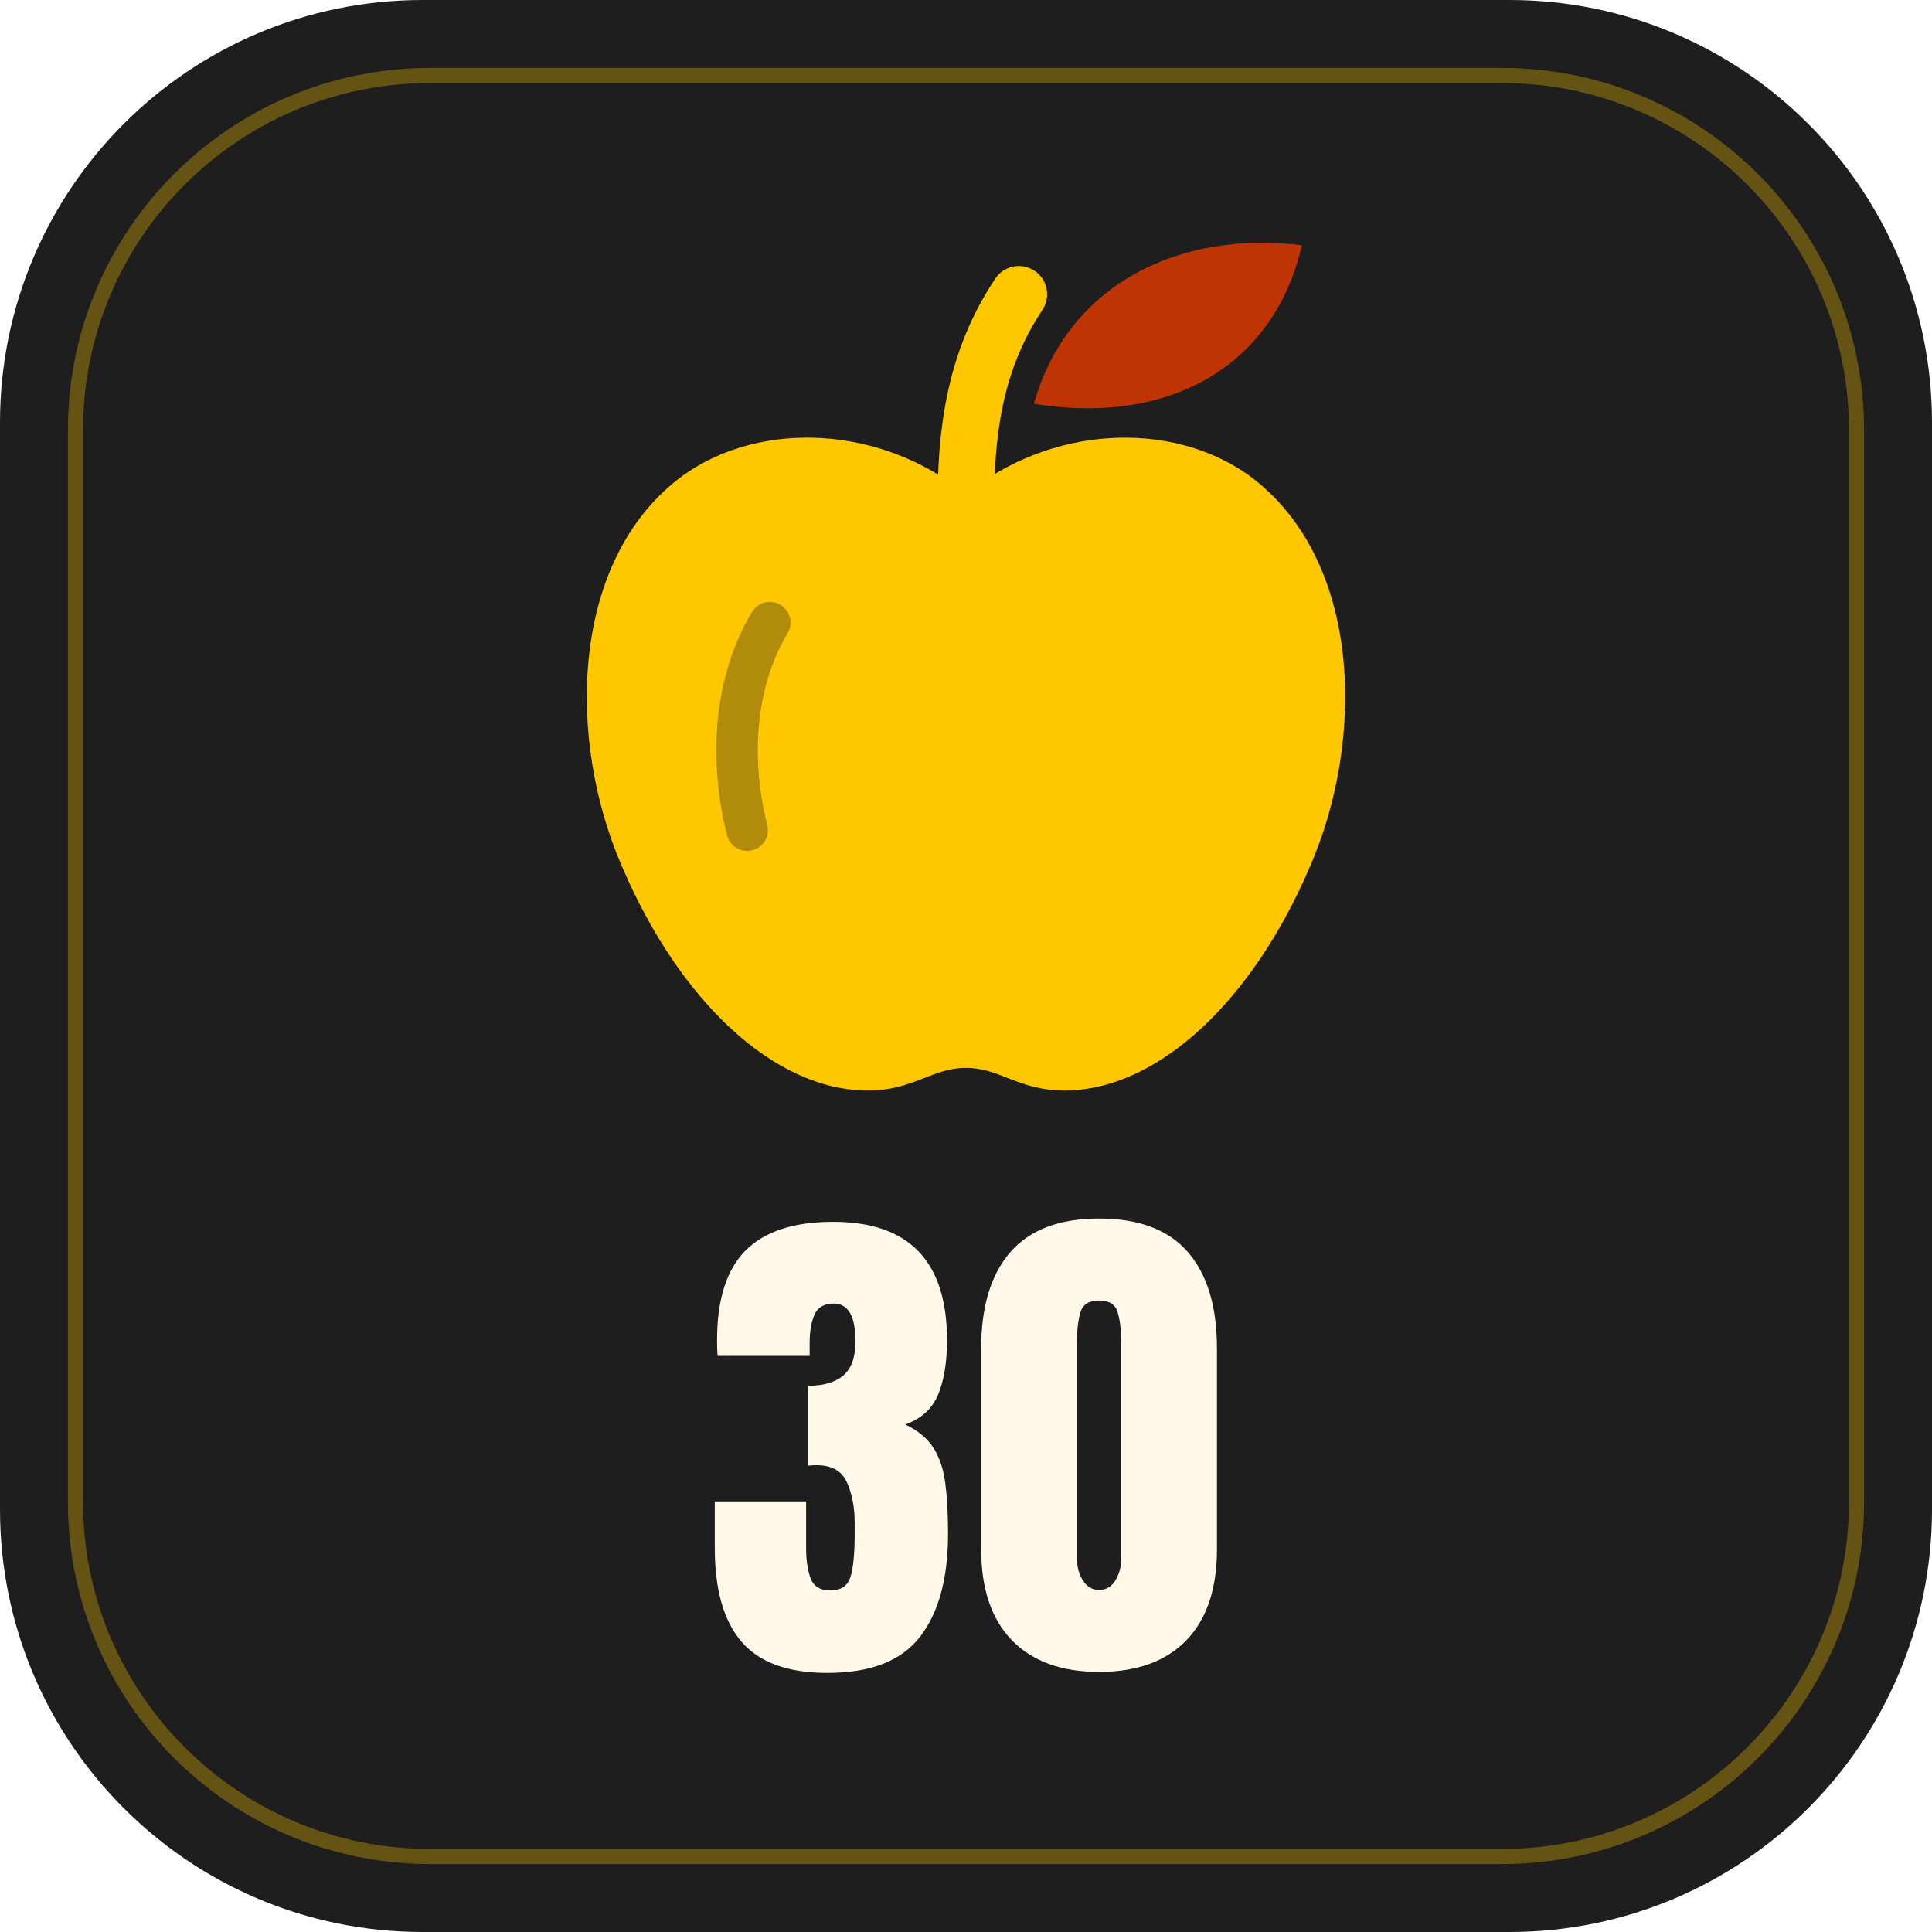
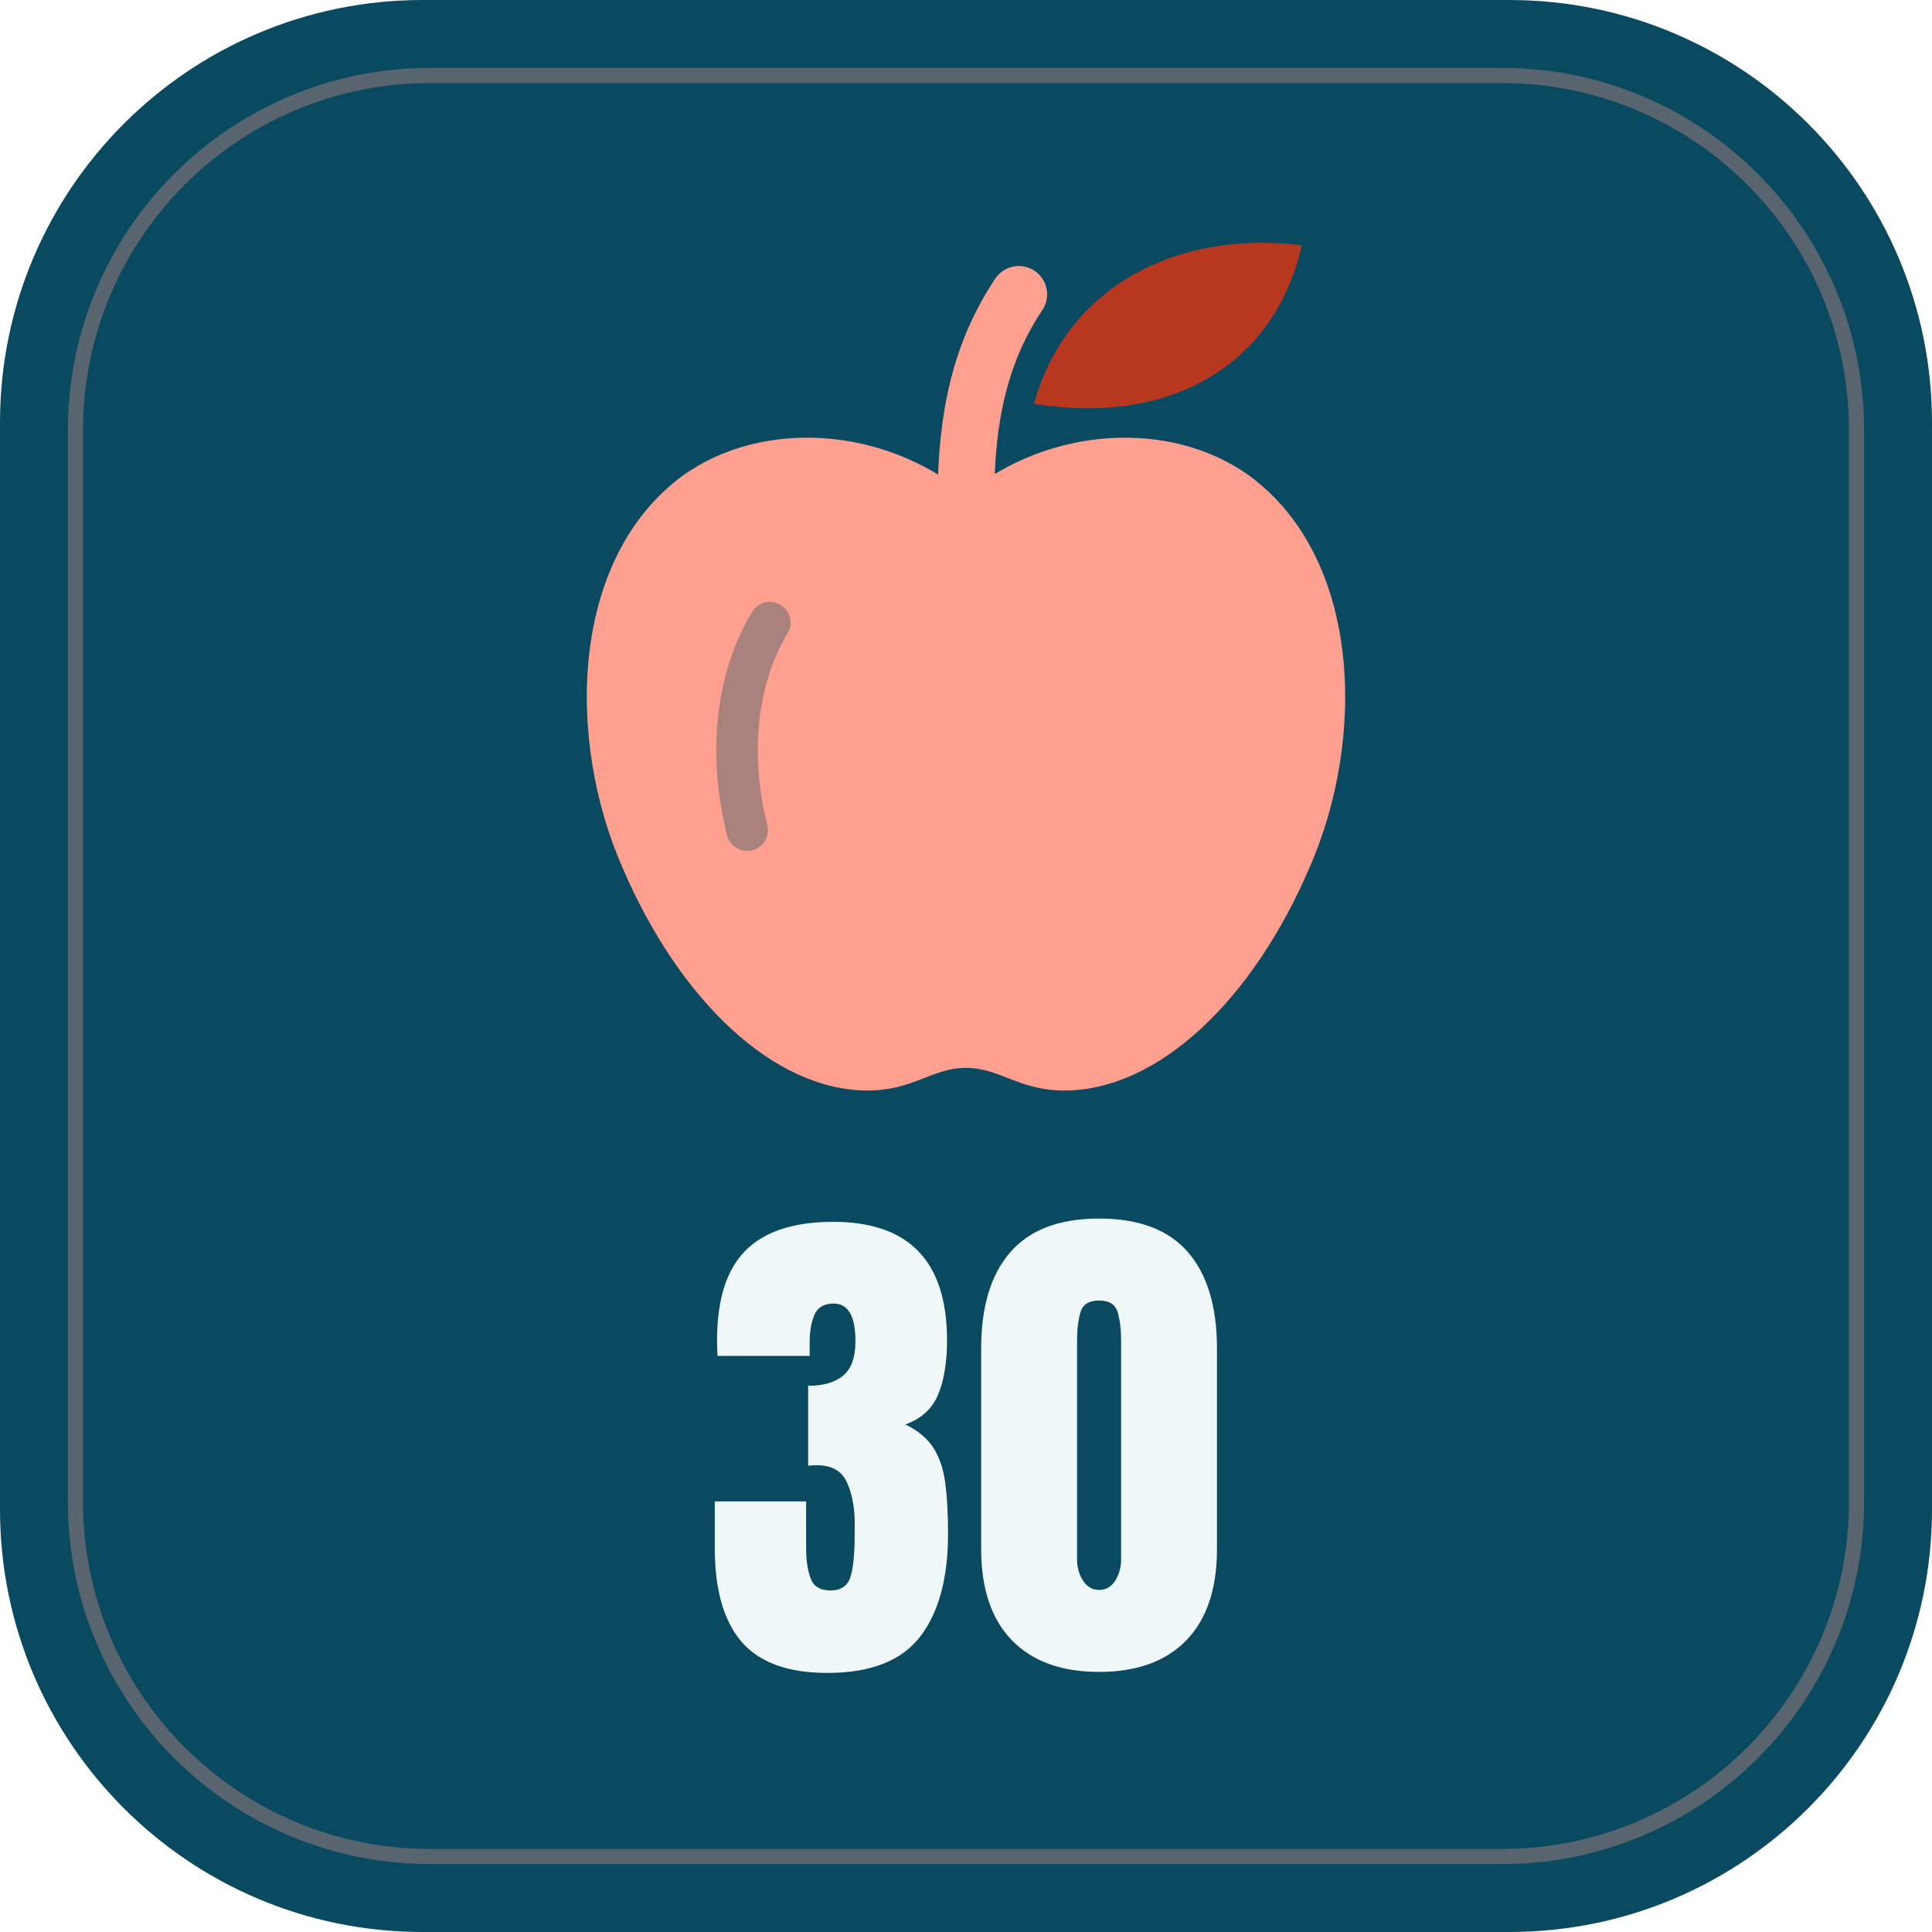
<svg xmlns="http://www.w3.org/2000/svg" viewBox="0 0 1024 1024" width="1024" height="1024">
-   <rect width="1024" height="1024" rx="224" fill="#1e1e1e" />
-   <rect x="40" y="40" width="944" height="944" rx="188" fill="none" stroke="#ffc700" stroke-opacity=".32" stroke-width="8" />
-   <path d="M512 262C468 226 404 222 362 252C302 296 300 392 330 460C360 530 410 578 460 578C484 578 494 566 512 566C530 566 540 578 564 578C614 578 664 530 694 460C724 392 722 296 662 252C620 222 556 226 512 262Z" fill="#ffc700" />
-   <path d="M512 264C512 220 520 186 540 156" stroke="#ffc700" stroke-width="30" stroke-linecap="round" fill="none" />
-   <path d="M548 214C566 150 626 122 690 130C676 192 622 226 548 214Z" fill="#bf3404" />
-   <path d="M408 330C390 360 386 400 396 440" stroke="#1e1e1e" stroke-opacity=".35" stroke-width="22" stroke-linecap="round" fill="none" />
-   <path fill="#fff7e8" d="M438.518 886.682Q407.275 886.682 393.061 870.189Q378.848 853.695 378.848 820.441V795.768H427.255V820.575Q427.255 829.961 429.601 836.465Q431.948 842.968 440.127 842.968Q448.441 842.968 450.72 835.928Q453.0 828.889 453.0 812.932V807.032Q453.0 794.83 448.91 785.711Q444.82 776.593 432.886 776.593Q431.411 776.593 430.272 776.66Q429.132 776.727 428.327 776.861V734.489Q440.53 734.489 446.966 729.058Q453.402 723.627 453.402 710.889Q453.402 690.909 441.87 690.909Q434.361 690.909 431.747 696.742Q429.132 702.575 429.132 711.559V718.666H380.323Q380.189 717.057 380.122 714.777Q380.055 712.498 380.055 710.352Q380.055 677.902 395.207 662.75Q410.359 647.598 441.602 647.598Q501.943 647.598 501.943 710.352Q501.943 727.784 497.25 739.115Q492.557 750.445 479.818 755.005Q489.875 759.832 494.702 767.341Q499.53 774.85 501.005 785.98Q502.48 797.109 502.48 812.932Q502.48 848.332 487.663 867.507Q472.845 886.682 438.518 886.682ZM582.532 886.145Q552.63 886.145 536.338 869.384Q520.045 852.623 520.045 821.111V714.643Q520.045 681.389 535.533 663.622Q551.02 645.855 582.532 645.855Q614.177 645.855 629.598 663.622Q645.018 681.389 645.018 714.643V821.111Q645.018 852.623 628.793 869.384Q612.568 886.145 582.532 886.145ZM582.532 842.7Q588.03 842.7 591.114 837.739Q594.198 832.777 594.198 826.609V710.084Q594.198 701.77 592.388 695.535Q590.577 689.3 582.532 689.3Q574.486 689.3 572.676 695.535Q570.866 701.77 570.866 710.084V826.609Q570.866 832.777 574.017 837.739Q577.168 842.7 582.532 842.7Z" />
+   <rect width="1024" height="1024" rx="224" fill="#0A4A60" />
+   <rect x="40" y="40" width="944" height="944" rx="188" fill="none" stroke="#FF9F8F" stroke-opacity=".32" stroke-width="8" />
+   <path d="M512 262C468 226 404 222 362 252C302 296 300 392 330 460C360 530 410 578 460 578C484 578 494 566 512 566C530 566 540 578 564 578C614 578 664 530 694 460C724 392 722 296 662 252C620 222 556 226 512 262Z" fill="#FF9F8F" />
+   <path d="M512 264C512 220 520 186 540 156" stroke="#FF9F8F" stroke-width="30" stroke-linecap="round" fill="none" />
+   <path d="M548 214C566 150 626 122 690 130C676 192 622 226 548 214Z" fill="#B8381F" />
+   <path d="M408 330C390 360 386 400 396 440" stroke="#0A4A60" stroke-opacity=".35" stroke-width="22" stroke-linecap="round" fill="none" />
+   <path fill="#F0F7F9" d="M438.518 886.682Q407.275 886.682 393.061 870.189Q378.848 853.695 378.848 820.441V795.768H427.255V820.575Q427.255 829.961 429.601 836.465Q431.948 842.968 440.127 842.968Q448.441 842.968 450.72 835.928Q453.0 828.889 453.0 812.932V807.032Q453.0 794.83 448.91 785.711Q444.82 776.593 432.886 776.593Q431.411 776.593 430.272 776.66Q429.132 776.727 428.327 776.861V734.489Q440.53 734.489 446.966 729.058Q453.402 723.627 453.402 710.889Q453.402 690.909 441.87 690.909Q434.361 690.909 431.747 696.742Q429.132 702.575 429.132 711.559V718.666H380.323Q380.189 717.057 380.122 714.777Q380.055 712.498 380.055 710.352Q380.055 677.902 395.207 662.75Q410.359 647.598 441.602 647.598Q501.943 647.598 501.943 710.352Q501.943 727.784 497.25 739.115Q492.557 750.445 479.818 755.005Q489.875 759.832 494.702 767.341Q499.53 774.85 501.005 785.98Q502.48 797.109 502.48 812.932Q502.48 848.332 487.663 867.507Q472.845 886.682 438.518 886.682ZM582.532 886.145Q552.63 886.145 536.338 869.384Q520.045 852.623 520.045 821.111V714.643Q520.045 681.389 535.533 663.622Q551.02 645.855 582.532 645.855Q614.177 645.855 629.598 663.622Q645.018 681.389 645.018 714.643V821.111Q645.018 852.623 628.793 869.384Q612.568 886.145 582.532 886.145ZM582.532 842.7Q588.03 842.7 591.114 837.739Q594.198 832.777 594.198 826.609V710.084Q594.198 701.77 592.388 695.535Q590.577 689.3 582.532 689.3Q574.486 689.3 572.676 695.535Q570.866 701.77 570.866 710.084V826.609Q570.866 832.777 574.017 837.739Q577.168 842.7 582.532 842.7Z" />
</svg>
